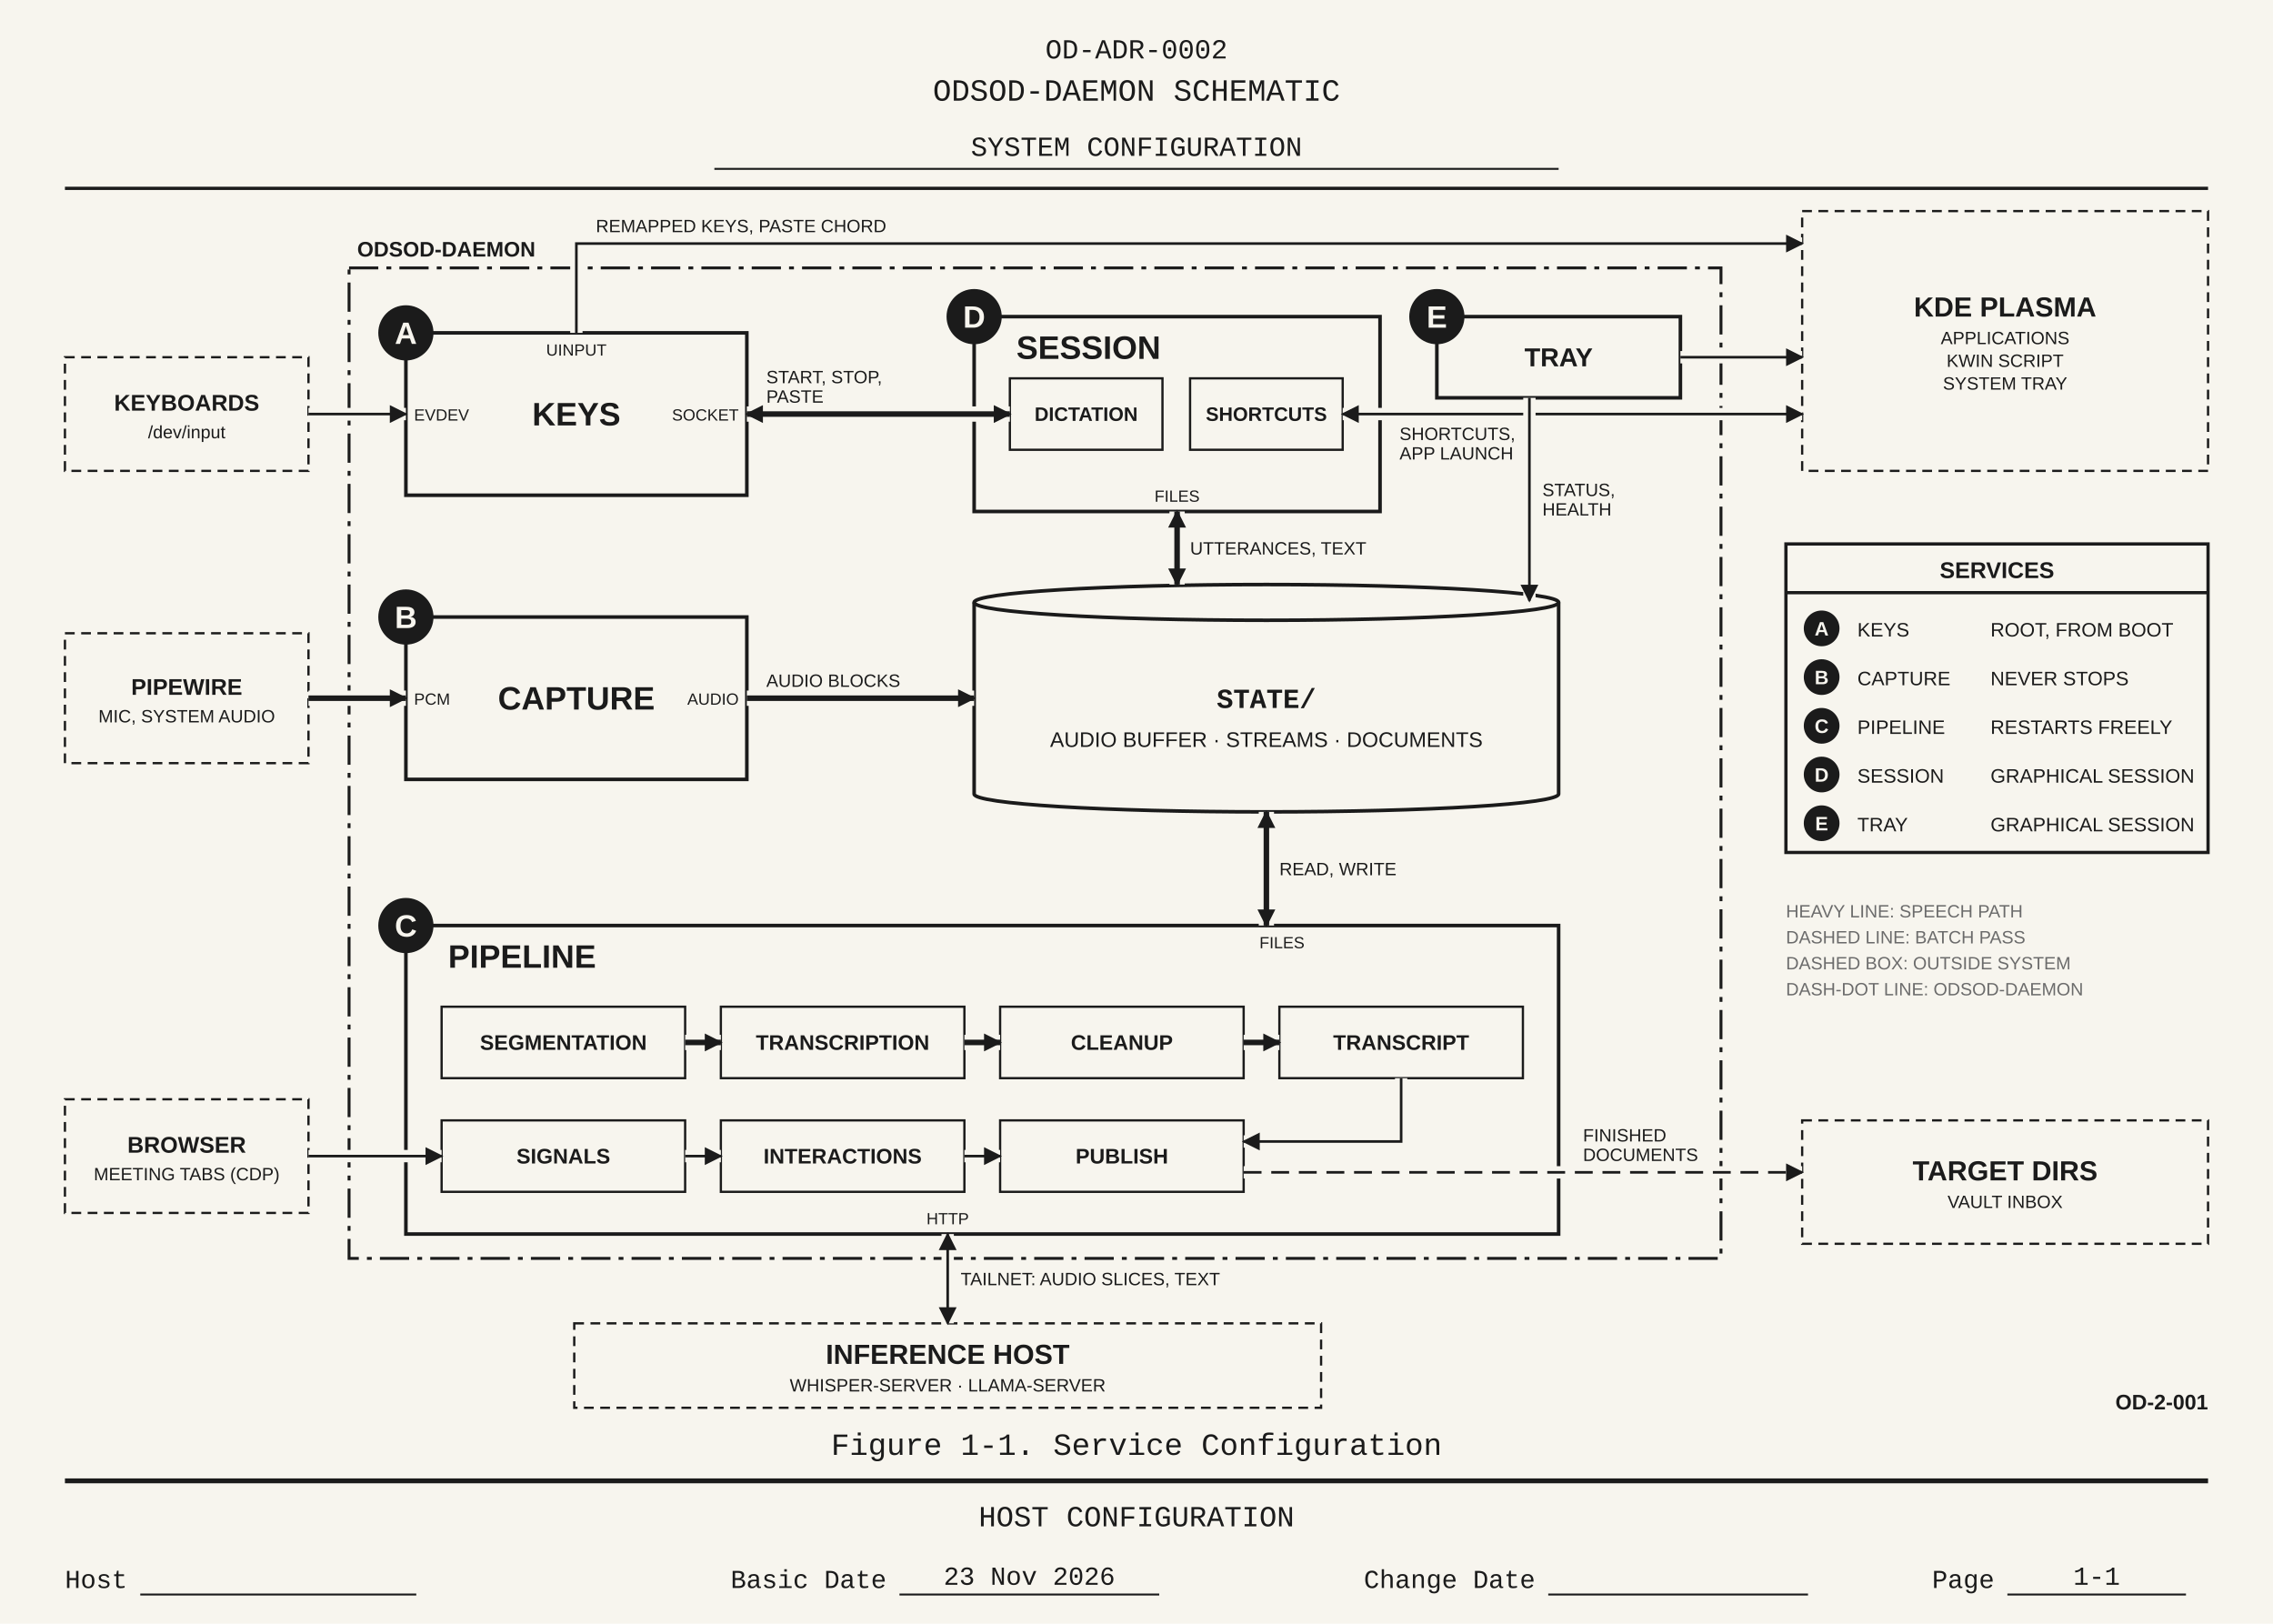
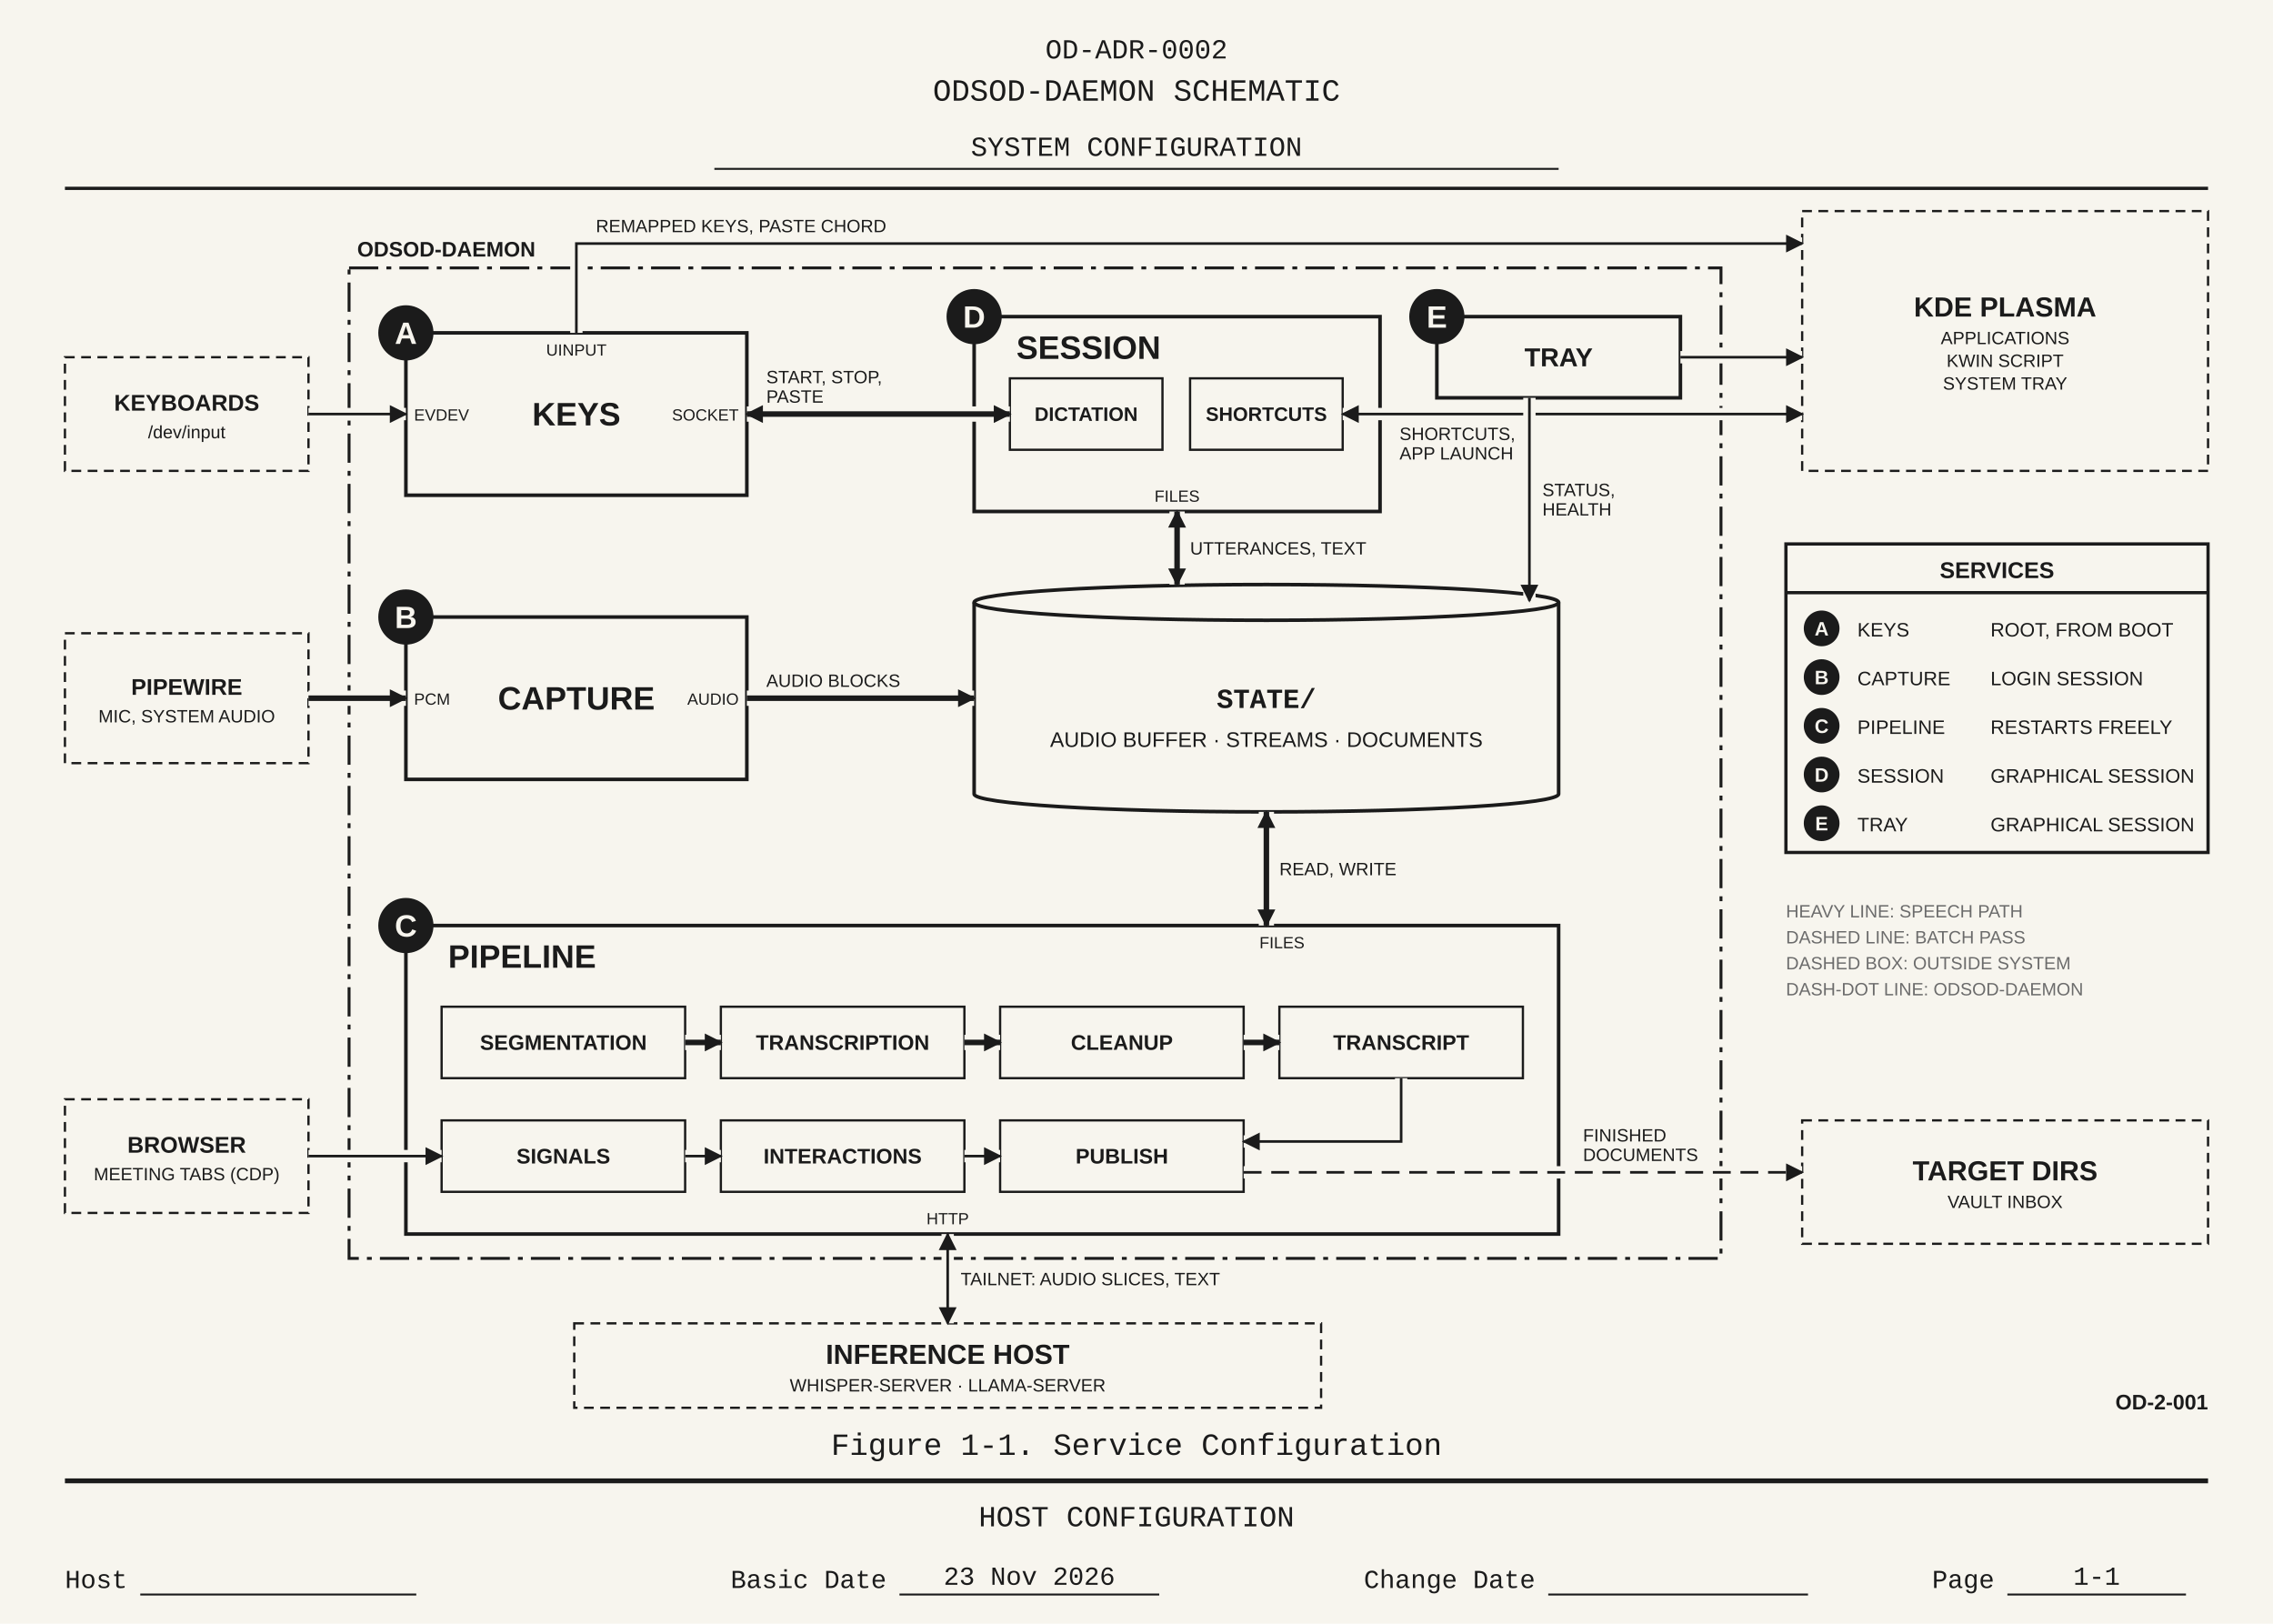
<svg xmlns="http://www.w3.org/2000/svg" width="1400" height="1000" viewBox="0 0 1400 1000">
  <defs>
    <marker id="arrow" viewBox="0 0 10 10" refX="9" refY="5" markerWidth="13" markerHeight="11" markerUnits="userSpaceOnUse" orient="auto-start-reverse">
      <path d="M0,0 L10,5 L0,10 z" fill="#1b1b1b" />
    </marker>
  </defs>
  <rect width="1400" height="1000" fill="#f7f5ee" />
  <text x="700.0" y="36" font-family="'Courier New', Courier, monospace" font-size="17" font-weight="normal" text-anchor="middle" fill="#1b1b1b">OD-ADR-0002</text>
  <text x="700.0" y="62" font-family="'Courier New', Courier, monospace" font-size="19" font-weight="normal" text-anchor="middle" fill="#1b1b1b">ODSOD-DAEMON SCHEMATIC</text>
  <text x="700.0" y="96" font-family="'Courier New', Courier, monospace" font-size="17" font-weight="normal" text-anchor="middle" fill="#1b1b1b">SYSTEM CONFIGURATION</text>
  <line x1="440.0" y1="104" x2="960.0" y2="104" stroke="#1b1b1b" stroke-width="1.2" />
  <line x1="40" y1="116" x2="1360" y2="116" stroke="#1b1b1b" stroke-width="2" />
  <rect x="250" y="205" width="210" height="100" fill="#f7f5ee" stroke="#1b1b1b" stroke-width="2.2" />
  <text x="355.0" y="262.0" font-family="Futura, 'Century Gothic', 'Avenir Next Condensed', 'Arial Narrow', Arial, sans-serif" font-size="20" font-weight="bold" text-anchor="middle" fill="#1b1b1b">KEYS</text>
  <text x="255" y="259.0" font-family="Futura, 'Century Gothic', 'Avenir Next Condensed', 'Arial Narrow', Arial, sans-serif" font-size="10" font-weight="normal" text-anchor="start" fill="#1b1b1b">EVDEV</text>
  <text x="355.0" y="219" font-family="Futura, 'Century Gothic', 'Avenir Next Condensed', 'Arial Narrow', Arial, sans-serif" font-size="10" font-weight="normal" text-anchor="middle" fill="#1b1b1b">UINPUT</text>
  <text x="455" y="259.0" font-family="Futura, 'Century Gothic', 'Avenir Next Condensed', 'Arial Narrow', Arial, sans-serif" font-size="10" font-weight="normal" text-anchor="end" fill="#1b1b1b">SOCKET</text>
  <circle cx="250" cy="205" r="17" fill="#1b1b1b" />
  <text x="250" y="211.8" font-family="Futura, 'Century Gothic', 'Avenir Next Condensed', 'Arial Narrow', Arial, sans-serif" font-size="19" font-weight="bold" text-anchor="middle" fill="#f7f5ee">A</text>
  <polygon points="215,165 1060,165 1060,775 215,775" fill="none" stroke="#1b1b1b" stroke-width="1.8" stroke-dasharray="18 5 3 5" />
  <text x="220" y="158" font-family="Futura, 'Century Gothic', 'Avenir Next Condensed', 'Arial Narrow', Arial, sans-serif" font-size="13" font-weight="bold" text-anchor="start" fill="#1b1b1b">ODSOD-DAEMON</text>
  <rect x="600" y="195" width="250" height="120" fill="none" stroke="#1b1b1b" stroke-width="2.2" />
  <circle cx="600" cy="195" r="17" fill="#1b1b1b" />
  <text x="600" y="201.8" font-family="Futura, 'Century Gothic', 'Avenir Next Condensed', 'Arial Narrow', Arial, sans-serif" font-size="19" font-weight="bold" text-anchor="middle" fill="#f7f5ee">D</text>
  <text x="626" y="221" font-family="Futura, 'Century Gothic', 'Avenir Next Condensed', 'Arial Narrow', Arial, sans-serif" font-size="20" font-weight="bold" text-anchor="start" fill="#1b1b1b">SESSION</text>
  <text x="725.0" y="309" font-family="Futura, 'Century Gothic', 'Avenir Next Condensed', 'Arial Narrow', Arial, sans-serif" font-size="10" font-weight="normal" text-anchor="middle" fill="#1b1b1b">FILES</text>
  <rect x="622" y="233.0" width="94" height="44" fill="#f7f5ee" stroke="#1b1b1b" stroke-width="1.4" />
  <text x="669.0" y="259.2" font-family="Futura, 'Century Gothic', 'Avenir Next Condensed', 'Arial Narrow', Arial, sans-serif" font-size="12" font-weight="bold" text-anchor="middle" fill="#1b1b1b">DICTATION</text>
  <rect x="733" y="233.0" width="94" height="44" fill="#f7f5ee" stroke="#1b1b1b" stroke-width="1.4" />
  <text x="780.0" y="259.2" font-family="Futura, 'Century Gothic', 'Avenir Next Condensed', 'Arial Narrow', Arial, sans-serif" font-size="12" font-weight="bold" text-anchor="middle" fill="#1b1b1b">SHORTCUTS</text>
  <rect x="885" y="195" width="150" height="50" fill="#f7f5ee" stroke="#1b1b1b" stroke-width="2.2" />
  <text x="960.0" y="225.6" font-family="Futura, 'Century Gothic', 'Avenir Next Condensed', 'Arial Narrow', Arial, sans-serif" font-size="16" font-weight="bold" text-anchor="middle" fill="#1b1b1b">TRAY</text>
  <circle cx="885" cy="195" r="17" fill="#1b1b1b" />
  <text x="885" y="201.8" font-family="Futura, 'Century Gothic', 'Avenir Next Condensed', 'Arial Narrow', Arial, sans-serif" font-size="19" font-weight="bold" text-anchor="middle" fill="#f7f5ee">E</text>
  <rect x="250" y="380" width="210" height="100" fill="#f7f5ee" stroke="#1b1b1b" stroke-width="2.2" />
  <text x="355.0" y="437.0" font-family="Futura, 'Century Gothic', 'Avenir Next Condensed', 'Arial Narrow', Arial, sans-serif" font-size="20" font-weight="bold" text-anchor="middle" fill="#1b1b1b">CAPTURE</text>
  <text x="255" y="434.0" font-family="Futura, 'Century Gothic', 'Avenir Next Condensed', 'Arial Narrow', Arial, sans-serif" font-size="10" font-weight="normal" text-anchor="start" fill="#1b1b1b">PCM</text>
  <text x="455" y="434.0" font-family="Futura, 'Century Gothic', 'Avenir Next Condensed', 'Arial Narrow', Arial, sans-serif" font-size="10" font-weight="normal" text-anchor="end" fill="#1b1b1b">AUDIO</text>
  <circle cx="250" cy="380" r="17" fill="#1b1b1b" />
  <text x="250" y="386.8" font-family="Futura, 'Century Gothic', 'Avenir Next Condensed', 'Arial Narrow', Arial, sans-serif" font-size="19" font-weight="bold" text-anchor="middle" fill="#f7f5ee">B</text>
  <path d="M600,371 L600,489 A180.0,11 0 0 0 960,489 L960,371" fill="#f7f5ee" stroke="#1b1b1b" stroke-width="2.2" />
  <ellipse cx="780.0" cy="371" rx="180.0" ry="11" fill="#f7f5ee" stroke="#1b1b1b" stroke-width="2.2" />
  <text x="780.0" y="436.0" font-family="'Courier New', Courier, monospace" font-size="17" font-weight="bold" text-anchor="middle" fill="#1b1b1b">STATE/</text>
  <text x="780.0" y="460.0" font-family="Futura, 'Century Gothic', 'Avenir Next Condensed', 'Arial Narrow', Arial, sans-serif" font-size="13" font-weight="normal" text-anchor="middle" fill="#1b1b1b">AUDIO BUFFER · STREAMS · DOCUMENTS</text>
  <rect x="250" y="570" width="710" height="190" fill="none" stroke="#1b1b1b" stroke-width="2.2" />
  <circle cx="250" cy="570" r="17" fill="#1b1b1b" />
  <text x="250" y="576.8" font-family="Futura, 'Century Gothic', 'Avenir Next Condensed', 'Arial Narrow', Arial, sans-serif" font-size="19" font-weight="bold" text-anchor="middle" fill="#f7f5ee">C</text>
  <text x="276" y="596" font-family="Futura, 'Century Gothic', 'Avenir Next Condensed', 'Arial Narrow', Arial, sans-serif" font-size="20" font-weight="bold" text-anchor="start" fill="#1b1b1b">PIPELINE</text>
  <text x="583.7" y="754" font-family="Futura, 'Century Gothic', 'Avenir Next Condensed', 'Arial Narrow', Arial, sans-serif" font-size="10" font-weight="normal" text-anchor="middle" fill="#1b1b1b">HTTP</text>
  <text x="789.6" y="584" font-family="Futura, 'Century Gothic', 'Avenir Next Condensed', 'Arial Narrow', Arial, sans-serif" font-size="10" font-weight="normal" text-anchor="middle" fill="#1b1b1b">FILES</text>
  <rect x="272" y="620" width="150" height="44" fill="#f7f5ee" stroke="#1b1b1b" stroke-width="1.4" />
  <text x="347.0" y="646.55" font-family="Futura, 'Century Gothic', 'Avenir Next Condensed', 'Arial Narrow', Arial, sans-serif" font-size="13" font-weight="bold" text-anchor="middle" fill="#1b1b1b">SEGMENTATION</text>
  <rect x="444" y="620" width="150" height="44" fill="#f7f5ee" stroke="#1b1b1b" stroke-width="1.4" />
  <text x="519.0" y="646.55" font-family="Futura, 'Century Gothic', 'Avenir Next Condensed', 'Arial Narrow', Arial, sans-serif" font-size="13" font-weight="bold" text-anchor="middle" fill="#1b1b1b">TRANSCRIPTION</text>
  <path d="M422,642.0 L444,642.0" fill="none" stroke="#f7f5ee" stroke-width="9.4" />
  <path d="M422,642.0 L444,642.0" fill="none" stroke="#1b1b1b" stroke-width="3.4" marker-end="url(#arrow)" />
  <rect x="616" y="620" width="150" height="44" fill="#f7f5ee" stroke="#1b1b1b" stroke-width="1.4" />
  <text x="691.0" y="646.55" font-family="Futura, 'Century Gothic', 'Avenir Next Condensed', 'Arial Narrow', Arial, sans-serif" font-size="13" font-weight="bold" text-anchor="middle" fill="#1b1b1b">CLEANUP</text>
  <path d="M594,642.0 L616,642.0" fill="none" stroke="#f7f5ee" stroke-width="9.4" />
  <path d="M594,642.0 L616,642.0" fill="none" stroke="#1b1b1b" stroke-width="3.4" marker-end="url(#arrow)" />
  <rect x="788" y="620" width="150" height="44" fill="#f7f5ee" stroke="#1b1b1b" stroke-width="1.4" />
  <text x="863.0" y="646.55" font-family="Futura, 'Century Gothic', 'Avenir Next Condensed', 'Arial Narrow', Arial, sans-serif" font-size="13" font-weight="bold" text-anchor="middle" fill="#1b1b1b">TRANSCRIPT</text>
  <path d="M766,642.0 L788,642.0" fill="none" stroke="#f7f5ee" stroke-width="9.4" />
  <path d="M766,642.0 L788,642.0" fill="none" stroke="#1b1b1b" stroke-width="3.4" marker-end="url(#arrow)" />
  <rect x="272" y="690" width="150" height="44" fill="#f7f5ee" stroke="#1b1b1b" stroke-width="1.4" />
  <text x="347.0" y="716.55" font-family="Futura, 'Century Gothic', 'Avenir Next Condensed', 'Arial Narrow', Arial, sans-serif" font-size="13" font-weight="bold" text-anchor="middle" fill="#1b1b1b">SIGNALS</text>
  <rect x="444" y="690" width="150" height="44" fill="#f7f5ee" stroke="#1b1b1b" stroke-width="1.4" />
  <text x="519.0" y="716.55" font-family="Futura, 'Century Gothic', 'Avenir Next Condensed', 'Arial Narrow', Arial, sans-serif" font-size="13" font-weight="bold" text-anchor="middle" fill="#1b1b1b">INTERACTIONS</text>
  <path d="M422,712.0 L444,712.0" fill="none" stroke="#f7f5ee" stroke-width="7.6" />
  <path d="M422,712.0 L444,712.0" fill="none" stroke="#1b1b1b" stroke-width="1.6" marker-end="url(#arrow)" />
  <rect x="616" y="690" width="150" height="44" fill="#f7f5ee" stroke="#1b1b1b" stroke-width="1.4" />
  <text x="691.0" y="716.55" font-family="Futura, 'Century Gothic', 'Avenir Next Condensed', 'Arial Narrow', Arial, sans-serif" font-size="13" font-weight="bold" text-anchor="middle" fill="#1b1b1b">PUBLISH</text>
  <path d="M594,712.0 L616,712.0" fill="none" stroke="#f7f5ee" stroke-width="7.6" />
  <path d="M594,712.0 L616,712.0" fill="none" stroke="#1b1b1b" stroke-width="1.6" marker-end="url(#arrow)" />
  <path d="M863.0,664 L863.0,703 L766,703" fill="none" stroke="#f7f5ee" stroke-width="7.6" />
  <path d="M863.0,664 L863.0,703 L766,703" fill="none" stroke="#1b1b1b" stroke-width="1.6" marker-end="url(#arrow)" />
  <path d="M460,255.0 L622,255.0" fill="none" stroke="#f7f5ee" stroke-width="9.4" />
  <path d="M460,255.0 L622,255.0" fill="none" stroke="#1b1b1b" stroke-width="3.4" marker-end="url(#arrow)" marker-start="url(#arrow)" />
  <text x="472" y="236.0" font-family="Futura, 'Century Gothic', 'Avenir Next Condensed', 'Arial Narrow', Arial, sans-serif" font-size="11" font-weight="normal" text-anchor="start" fill="#1b1b1b">START, STOP,</text>
  <text x="472" y="248.0" font-family="Futura, 'Century Gothic', 'Avenir Next Condensed', 'Arial Narrow', Arial, sans-serif" font-size="11" font-weight="normal" text-anchor="start" fill="#1b1b1b">PASTE</text>
  <path d="M460,430.0 L600,430.0" fill="none" stroke="#f7f5ee" stroke-width="9.4" />
  <path d="M460,430.0 L600,430.0" fill="none" stroke="#1b1b1b" stroke-width="3.4" marker-end="url(#arrow)" />
  <text x="472" y="423.0" font-family="Futura, 'Century Gothic', 'Avenir Next Condensed', 'Arial Narrow', Arial, sans-serif" font-size="11" font-weight="normal" text-anchor="start" fill="#1b1b1b">AUDIO BLOCKS</text>
  <path d="M725.0,315 L725.0,360" fill="none" stroke="#f7f5ee" stroke-width="9.4" />
  <path d="M725.0,315 L725.0,360" fill="none" stroke="#1b1b1b" stroke-width="3.4" marker-end="url(#arrow)" marker-start="url(#arrow)" />
  <text x="733.0" y="341.5" font-family="Futura, 'Century Gothic', 'Avenir Next Condensed', 'Arial Narrow', Arial, sans-serif" font-size="11" font-weight="normal" text-anchor="start" fill="#1b1b1b">UTTERANCES, TEXT</text>
  <path d="M780.0,500 L780.0,570" fill="none" stroke="#f7f5ee" stroke-width="9.4" />
  <path d="M780.0,500 L780.0,570" fill="none" stroke="#1b1b1b" stroke-width="3.4" marker-end="url(#arrow)" marker-start="url(#arrow)" />
  <text x="788.0" y="539.0" font-family="Futura, 'Century Gothic', 'Avenir Next Condensed', 'Arial Narrow', Arial, sans-serif" font-size="11" font-weight="normal" text-anchor="start" fill="#1b1b1b">READ, WRITE</text>
  <rect x="40" y="220" width="150" height="70" fill="#f7f5ee" stroke="#1b1b1b" stroke-width="1.4" stroke-dasharray="6 4" />
  <text x="115.0" y="252.9" font-family="Futura, 'Century Gothic', 'Avenir Next Condensed', 'Arial Narrow', Arial, sans-serif" font-size="14" font-weight="bold" text-anchor="middle" fill="#1b1b1b">KEYBOARDS</text>
  <text x="115.0" y="269.9" font-family="Futura, 'Century Gothic', 'Avenir Next Condensed', 'Arial Narrow', Arial, sans-serif" font-size="11" font-weight="normal" text-anchor="middle" fill="#1b1b1b">/dev/input</text>
  <path d="M190,255.0 L250,255.0" fill="none" stroke="#f7f5ee" stroke-width="7.6" />
  <path d="M190,255.0 L250,255.0" fill="none" stroke="#1b1b1b" stroke-width="1.6" marker-end="url(#arrow)" />
  <rect x="40" y="390" width="150" height="80" fill="#f7f5ee" stroke="#1b1b1b" stroke-width="1.4" stroke-dasharray="6 4" />
  <text x="115.0" y="427.9" font-family="Futura, 'Century Gothic', 'Avenir Next Condensed', 'Arial Narrow', Arial, sans-serif" font-size="14" font-weight="bold" text-anchor="middle" fill="#1b1b1b">PIPEWIRE</text>
  <text x="115.0" y="444.9" font-family="Futura, 'Century Gothic', 'Avenir Next Condensed', 'Arial Narrow', Arial, sans-serif" font-size="11" font-weight="normal" text-anchor="middle" fill="#1b1b1b">MIC, SYSTEM AUDIO</text>
  <path d="M190,430.0 L250,430.0" fill="none" stroke="#f7f5ee" stroke-width="9.4" />
  <path d="M190,430.0 L250,430.0" fill="none" stroke="#1b1b1b" stroke-width="3.4" marker-end="url(#arrow)" />
  <rect x="40" y="677" width="150" height="70" fill="#f7f5ee" stroke="#1b1b1b" stroke-width="1.4" stroke-dasharray="6 4" />
  <text x="115.0" y="709.9" font-family="Futura, 'Century Gothic', 'Avenir Next Condensed', 'Arial Narrow', Arial, sans-serif" font-size="14" font-weight="bold" text-anchor="middle" fill="#1b1b1b">BROWSER</text>
  <text x="115.0" y="726.9" font-family="Futura, 'Century Gothic', 'Avenir Next Condensed', 'Arial Narrow', Arial, sans-serif" font-size="11" font-weight="normal" text-anchor="middle" fill="#1b1b1b">MEETING TABS (CDP)</text>
  <path d="M190,712.0 L272,712.0" fill="none" stroke="#f7f5ee" stroke-width="7.6" />
  <path d="M190,712.0 L272,712.0" fill="none" stroke="#1b1b1b" stroke-width="1.6" marker-end="url(#arrow)" />
  <rect x="1110" y="130" width="250" height="160" fill="#f7f5ee" stroke="#1b1b1b" stroke-width="1.4" stroke-dasharray="6 4" />
  <text x="1235.0" y="194.95" font-family="Futura, 'Century Gothic', 'Avenir Next Condensed', 'Arial Narrow', Arial, sans-serif" font-size="17" font-weight="bold" text-anchor="middle" fill="#1b1b1b">KDE PLASMA</text>
  <text x="1235.0" y="211.95" font-family="Futura, 'Century Gothic', 'Avenir Next Condensed', 'Arial Narrow', Arial, sans-serif" font-size="11" font-weight="normal" text-anchor="middle" fill="#1b1b1b">APPLICATIONS</text>
  <text x="1235.0" y="225.95" font-family="Futura, 'Century Gothic', 'Avenir Next Condensed', 'Arial Narrow', Arial, sans-serif" font-size="11" font-weight="normal" text-anchor="middle" fill="#1b1b1b">KWIN SCRIPT</text>
  <text x="1235.0" y="239.95" font-family="Futura, 'Century Gothic', 'Avenir Next Condensed', 'Arial Narrow', Arial, sans-serif" font-size="11" font-weight="normal" text-anchor="middle" fill="#1b1b1b">SYSTEM TRAY</text>
  <path d="M355.0,205 L355.0,150 L1110,150" fill="none" stroke="#f7f5ee" stroke-width="7.6" />
  <path d="M355.0,205 L355.0,150 L1110,150" fill="none" stroke="#1b1b1b" stroke-width="1.6" marker-end="url(#arrow)" />
  <text x="367.0" y="143" font-family="Futura, 'Century Gothic', 'Avenir Next Condensed', 'Arial Narrow', Arial, sans-serif" font-size="11" font-weight="normal" text-anchor="start" fill="#1b1b1b">REMAPPED KEYS, PASTE CHORD</text>
  <path d="M827,255.0 L1110,255.0" fill="none" stroke="#f7f5ee" stroke-width="7.6" />
  <path d="M827,255.0 L1110,255.0" fill="none" stroke="#1b1b1b" stroke-width="1.6" marker-end="url(#arrow)" marker-start="url(#arrow)" />
  <text x="862" y="271.0" font-family="Futura, 'Century Gothic', 'Avenir Next Condensed', 'Arial Narrow', Arial, sans-serif" font-size="11" font-weight="normal" text-anchor="start" fill="#1b1b1b">SHORTCUTS,</text>
  <text x="862" y="283.0" font-family="Futura, 'Century Gothic', 'Avenir Next Condensed', 'Arial Narrow', Arial, sans-serif" font-size="11" font-weight="normal" text-anchor="start" fill="#1b1b1b">APP LAUNCH</text>
  <path d="M1035,220.0 L1110,220.0" fill="none" stroke="#f7f5ee" stroke-width="7.6" />
  <path d="M1035,220.0 L1110,220.0" fill="none" stroke="#1b1b1b" stroke-width="1.6" marker-end="url(#arrow)" />
  <path d="M942,245 L942,370" fill="none" stroke="#f7f5ee" stroke-width="7.6" />
  <path d="M942,245 L942,370" fill="none" stroke="#1b1b1b" stroke-width="1.6" marker-end="url(#arrow)" />
  <text x="950" y="305.5" font-family="Futura, 'Century Gothic', 'Avenir Next Condensed', 'Arial Narrow', Arial, sans-serif" font-size="11" font-weight="normal" text-anchor="start" fill="#1b1b1b">STATUS,</text>
  <text x="950" y="317.5" font-family="Futura, 'Century Gothic', 'Avenir Next Condensed', 'Arial Narrow', Arial, sans-serif" font-size="11" font-weight="normal" text-anchor="start" fill="#1b1b1b">HEALTH</text>
  <rect x="1110" y="690" width="250" height="76" fill="#f7f5ee" stroke="#1b1b1b" stroke-width="1.4" stroke-dasharray="6 4" />
  <text x="1235.0" y="726.95" font-family="Futura, 'Century Gothic', 'Avenir Next Condensed', 'Arial Narrow', Arial, sans-serif" font-size="17" font-weight="bold" text-anchor="middle" fill="#1b1b1b">TARGET DIRS</text>
  <text x="1235.0" y="743.95" font-family="Futura, 'Century Gothic', 'Avenir Next Condensed', 'Arial Narrow', Arial, sans-serif" font-size="11" font-weight="normal" text-anchor="middle" fill="#1b1b1b">VAULT INBOX</text>
  <path d="M766,722 L1110,722" fill="none" stroke="#f7f5ee" stroke-width="7.6" />
  <path d="M766,722 L1110,722" fill="none" stroke="#1b1b1b" stroke-width="1.6" stroke-dasharray="11 6" marker-end="url(#arrow)" />
  <text x="975" y="703" font-family="Futura, 'Century Gothic', 'Avenir Next Condensed', 'Arial Narrow', Arial, sans-serif" font-size="11" font-weight="normal" text-anchor="start" fill="#1b1b1b">FINISHED</text>
  <text x="975" y="715" font-family="Futura, 'Century Gothic', 'Avenir Next Condensed', 'Arial Narrow', Arial, sans-serif" font-size="11" font-weight="normal" text-anchor="start" fill="#1b1b1b">DOCUMENTS</text>
  <rect x="353.7" y="815" width="460" height="52" fill="#f7f5ee" stroke="#1b1b1b" stroke-width="1.4" stroke-dasharray="6 4" />
  <text x="583.7" y="839.95" font-family="Futura, 'Century Gothic', 'Avenir Next Condensed', 'Arial Narrow', Arial, sans-serif" font-size="17" font-weight="bold" text-anchor="middle" fill="#1b1b1b">INFERENCE HOST</text>
  <text x="583.7" y="856.95" font-family="Futura, 'Century Gothic', 'Avenir Next Condensed', 'Arial Narrow', Arial, sans-serif" font-size="11" font-weight="normal" text-anchor="middle" fill="#1b1b1b">WHISPER-SERVER · LLAMA-SERVER</text>
  <path d="M583.7,760 L583.7,815" fill="none" stroke="#f7f5ee" stroke-width="7.6" />
  <path d="M583.7,760 L583.7,815" fill="none" stroke="#1b1b1b" stroke-width="1.6" marker-end="url(#arrow)" marker-start="url(#arrow)" />
  <text x="591.7" y="791.5" font-family="Futura, 'Century Gothic', 'Avenir Next Condensed', 'Arial Narrow', Arial, sans-serif" font-size="11" font-weight="normal" text-anchor="start" fill="#1b1b1b">TAILNET: AUDIO SLICES, TEXT</text>
  <rect x="1100" y="335" width="260" height="190" fill="#f7f5ee" stroke="#1b1b1b" stroke-width="2" />
  <line x1="1100" y1="365" x2="1360" y2="365" stroke="#1b1b1b" stroke-width="2" />
  <text x="1230.0" y="356" font-family="Futura, 'Century Gothic', 'Avenir Next Condensed', 'Arial Narrow', Arial, sans-serif" font-size="14" font-weight="bold" text-anchor="middle" fill="#1b1b1b">SERVICES</text>
  <circle cx="1122" cy="387" r="11" fill="#1b1b1b" />
  <text x="1122" y="391.4" font-family="Futura, 'Century Gothic', 'Avenir Next Condensed', 'Arial Narrow', Arial, sans-serif" font-size="12" font-weight="bold" text-anchor="middle" fill="#f7f5ee">A</text>
  <text x="1144" y="392" font-family="Futura, 'Century Gothic', 'Avenir Next Condensed', 'Arial Narrow', Arial, sans-serif" font-size="12" font-weight="normal" text-anchor="start" fill="#1b1b1b">KEYS</text>
  <text x="1226" y="392" font-family="Futura, 'Century Gothic', 'Avenir Next Condensed', 'Arial Narrow', Arial, sans-serif" font-size="12" font-weight="normal" text-anchor="start" fill="#1b1b1b">ROOT, FROM BOOT</text>
  <circle cx="1122" cy="417" r="11" fill="#1b1b1b" />
  <text x="1122" y="421.4" font-family="Futura, 'Century Gothic', 'Avenir Next Condensed', 'Arial Narrow', Arial, sans-serif" font-size="12" font-weight="bold" text-anchor="middle" fill="#f7f5ee">B</text>
  <text x="1144" y="422" font-family="Futura, 'Century Gothic', 'Avenir Next Condensed', 'Arial Narrow', Arial, sans-serif" font-size="12" font-weight="normal" text-anchor="start" fill="#1b1b1b">CAPTURE</text>
-   <text x="1226" y="422" font-family="Futura, 'Century Gothic', 'Avenir Next Condensed', 'Arial Narrow', Arial, sans-serif" font-size="12" font-weight="normal" text-anchor="start" fill="#1b1b1b">NEVER STOPS</text>
+   <text x="1226" y="422" font-family="Futura, 'Century Gothic', 'Avenir Next Condensed', 'Arial Narrow', Arial, sans-serif" font-size="12" font-weight="normal" text-anchor="start" fill="#1b1b1b">LOGIN SESSION</text>
  <circle cx="1122" cy="447" r="11" fill="#1b1b1b" />
  <text x="1122" y="451.4" font-family="Futura, 'Century Gothic', 'Avenir Next Condensed', 'Arial Narrow', Arial, sans-serif" font-size="12" font-weight="bold" text-anchor="middle" fill="#f7f5ee">C</text>
  <text x="1144" y="452" font-family="Futura, 'Century Gothic', 'Avenir Next Condensed', 'Arial Narrow', Arial, sans-serif" font-size="12" font-weight="normal" text-anchor="start" fill="#1b1b1b">PIPELINE</text>
  <text x="1226" y="452" font-family="Futura, 'Century Gothic', 'Avenir Next Condensed', 'Arial Narrow', Arial, sans-serif" font-size="12" font-weight="normal" text-anchor="start" fill="#1b1b1b">RESTARTS FREELY</text>
  <circle cx="1122" cy="477" r="11" fill="#1b1b1b" />
  <text x="1122" y="481.4" font-family="Futura, 'Century Gothic', 'Avenir Next Condensed', 'Arial Narrow', Arial, sans-serif" font-size="12" font-weight="bold" text-anchor="middle" fill="#f7f5ee">D</text>
  <text x="1144" y="482" font-family="Futura, 'Century Gothic', 'Avenir Next Condensed', 'Arial Narrow', Arial, sans-serif" font-size="12" font-weight="normal" text-anchor="start" fill="#1b1b1b">SESSION</text>
  <text x="1226" y="482" font-family="Futura, 'Century Gothic', 'Avenir Next Condensed', 'Arial Narrow', Arial, sans-serif" font-size="12" font-weight="normal" text-anchor="start" fill="#1b1b1b">GRAPHICAL SESSION</text>
  <circle cx="1122" cy="507" r="11" fill="#1b1b1b" />
  <text x="1122" y="511.4" font-family="Futura, 'Century Gothic', 'Avenir Next Condensed', 'Arial Narrow', Arial, sans-serif" font-size="12" font-weight="bold" text-anchor="middle" fill="#f7f5ee">E</text>
  <text x="1144" y="512" font-family="Futura, 'Century Gothic', 'Avenir Next Condensed', 'Arial Narrow', Arial, sans-serif" font-size="12" font-weight="normal" text-anchor="start" fill="#1b1b1b">TRAY</text>
  <text x="1226" y="512" font-family="Futura, 'Century Gothic', 'Avenir Next Condensed', 'Arial Narrow', Arial, sans-serif" font-size="12" font-weight="normal" text-anchor="start" fill="#1b1b1b">GRAPHICAL SESSION</text>
  <text x="1100" y="565" font-family="Futura, 'Century Gothic', 'Avenir Next Condensed', 'Arial Narrow', Arial, sans-serif" font-size="11" font-weight="normal" text-anchor="start" fill="#6b6b6b">HEAVY LINE: SPEECH PATH</text>
  <text x="1100" y="581" font-family="Futura, 'Century Gothic', 'Avenir Next Condensed', 'Arial Narrow', Arial, sans-serif" font-size="11" font-weight="normal" text-anchor="start" fill="#6b6b6b">DASHED LINE: BATCH PASS</text>
  <text x="1100" y="597" font-family="Futura, 'Century Gothic', 'Avenir Next Condensed', 'Arial Narrow', Arial, sans-serif" font-size="11" font-weight="normal" text-anchor="start" fill="#6b6b6b">DASHED BOX: OUTSIDE SYSTEM</text>
  <text x="1100" y="613" font-family="Futura, 'Century Gothic', 'Avenir Next Condensed', 'Arial Narrow', Arial, sans-serif" font-size="11" font-weight="normal" text-anchor="start" fill="#6b6b6b">DASH-DOT LINE: ODSOD-DAEMON</text>
  <text x="1360" y="868" font-family="Futura, 'Century Gothic', 'Avenir Next Condensed', 'Arial Narrow', Arial, sans-serif" font-size="13" font-weight="bold" text-anchor="end" fill="#1b1b1b">OD-2-001</text>
  <text x="700.0" y="896" font-family="'Courier New', Courier, monospace" font-size="19" font-weight="normal" text-anchor="middle" fill="#1b1b1b">Figure 1-1.  Service Configuration</text>
  <line x1="40" y1="912" x2="1360" y2="912" stroke="#1b1b1b" stroke-width="3" />
  <text x="700.0" y="940" font-family="'Courier New', Courier, monospace" font-size="18" font-weight="normal" text-anchor="middle" fill="#1b1b1b">HOST CONFIGURATION</text>
  <text x="40" y="978" font-family="'Courier New', Courier, monospace" font-size="16" font-weight="normal" text-anchor="start" fill="#1b1b1b">Host</text>
  <line x1="86.4" y1="982" x2="256.4" y2="982" stroke="#1b1b1b" stroke-width="1.2" />
  <text x="450.0" y="978" font-family="'Courier New', Courier, monospace" font-size="16" font-weight="normal" text-anchor="start" fill="#1b1b1b">Basic Date</text>
  <line x1="554.0" y1="982" x2="714.0" y2="982" stroke="#1b1b1b" stroke-width="1.2" />
  <text x="634.0" y="976" font-family="'Courier New', Courier, monospace" font-size="16" font-weight="normal" text-anchor="middle" fill="#1b1b1b">23 Nov 2026</text>
  <text x="840.0" y="978" font-family="'Courier New', Courier, monospace" font-size="16" font-weight="normal" text-anchor="start" fill="#1b1b1b">Change Date</text>
  <line x1="953.6" y1="982" x2="1113.6" y2="982" stroke="#1b1b1b" stroke-width="1.2" />
  <text x="1190" y="978" font-family="'Courier New', Courier, monospace" font-size="16" font-weight="normal" text-anchor="start" fill="#1b1b1b">Page</text>
  <line x1="1236.4" y1="982" x2="1346.4" y2="982" stroke="#1b1b1b" stroke-width="1.2" />
  <text x="1291.4" y="976" font-family="'Courier New', Courier, monospace" font-size="16" font-weight="normal" text-anchor="middle" fill="#1b1b1b">1-1</text>
</svg>
